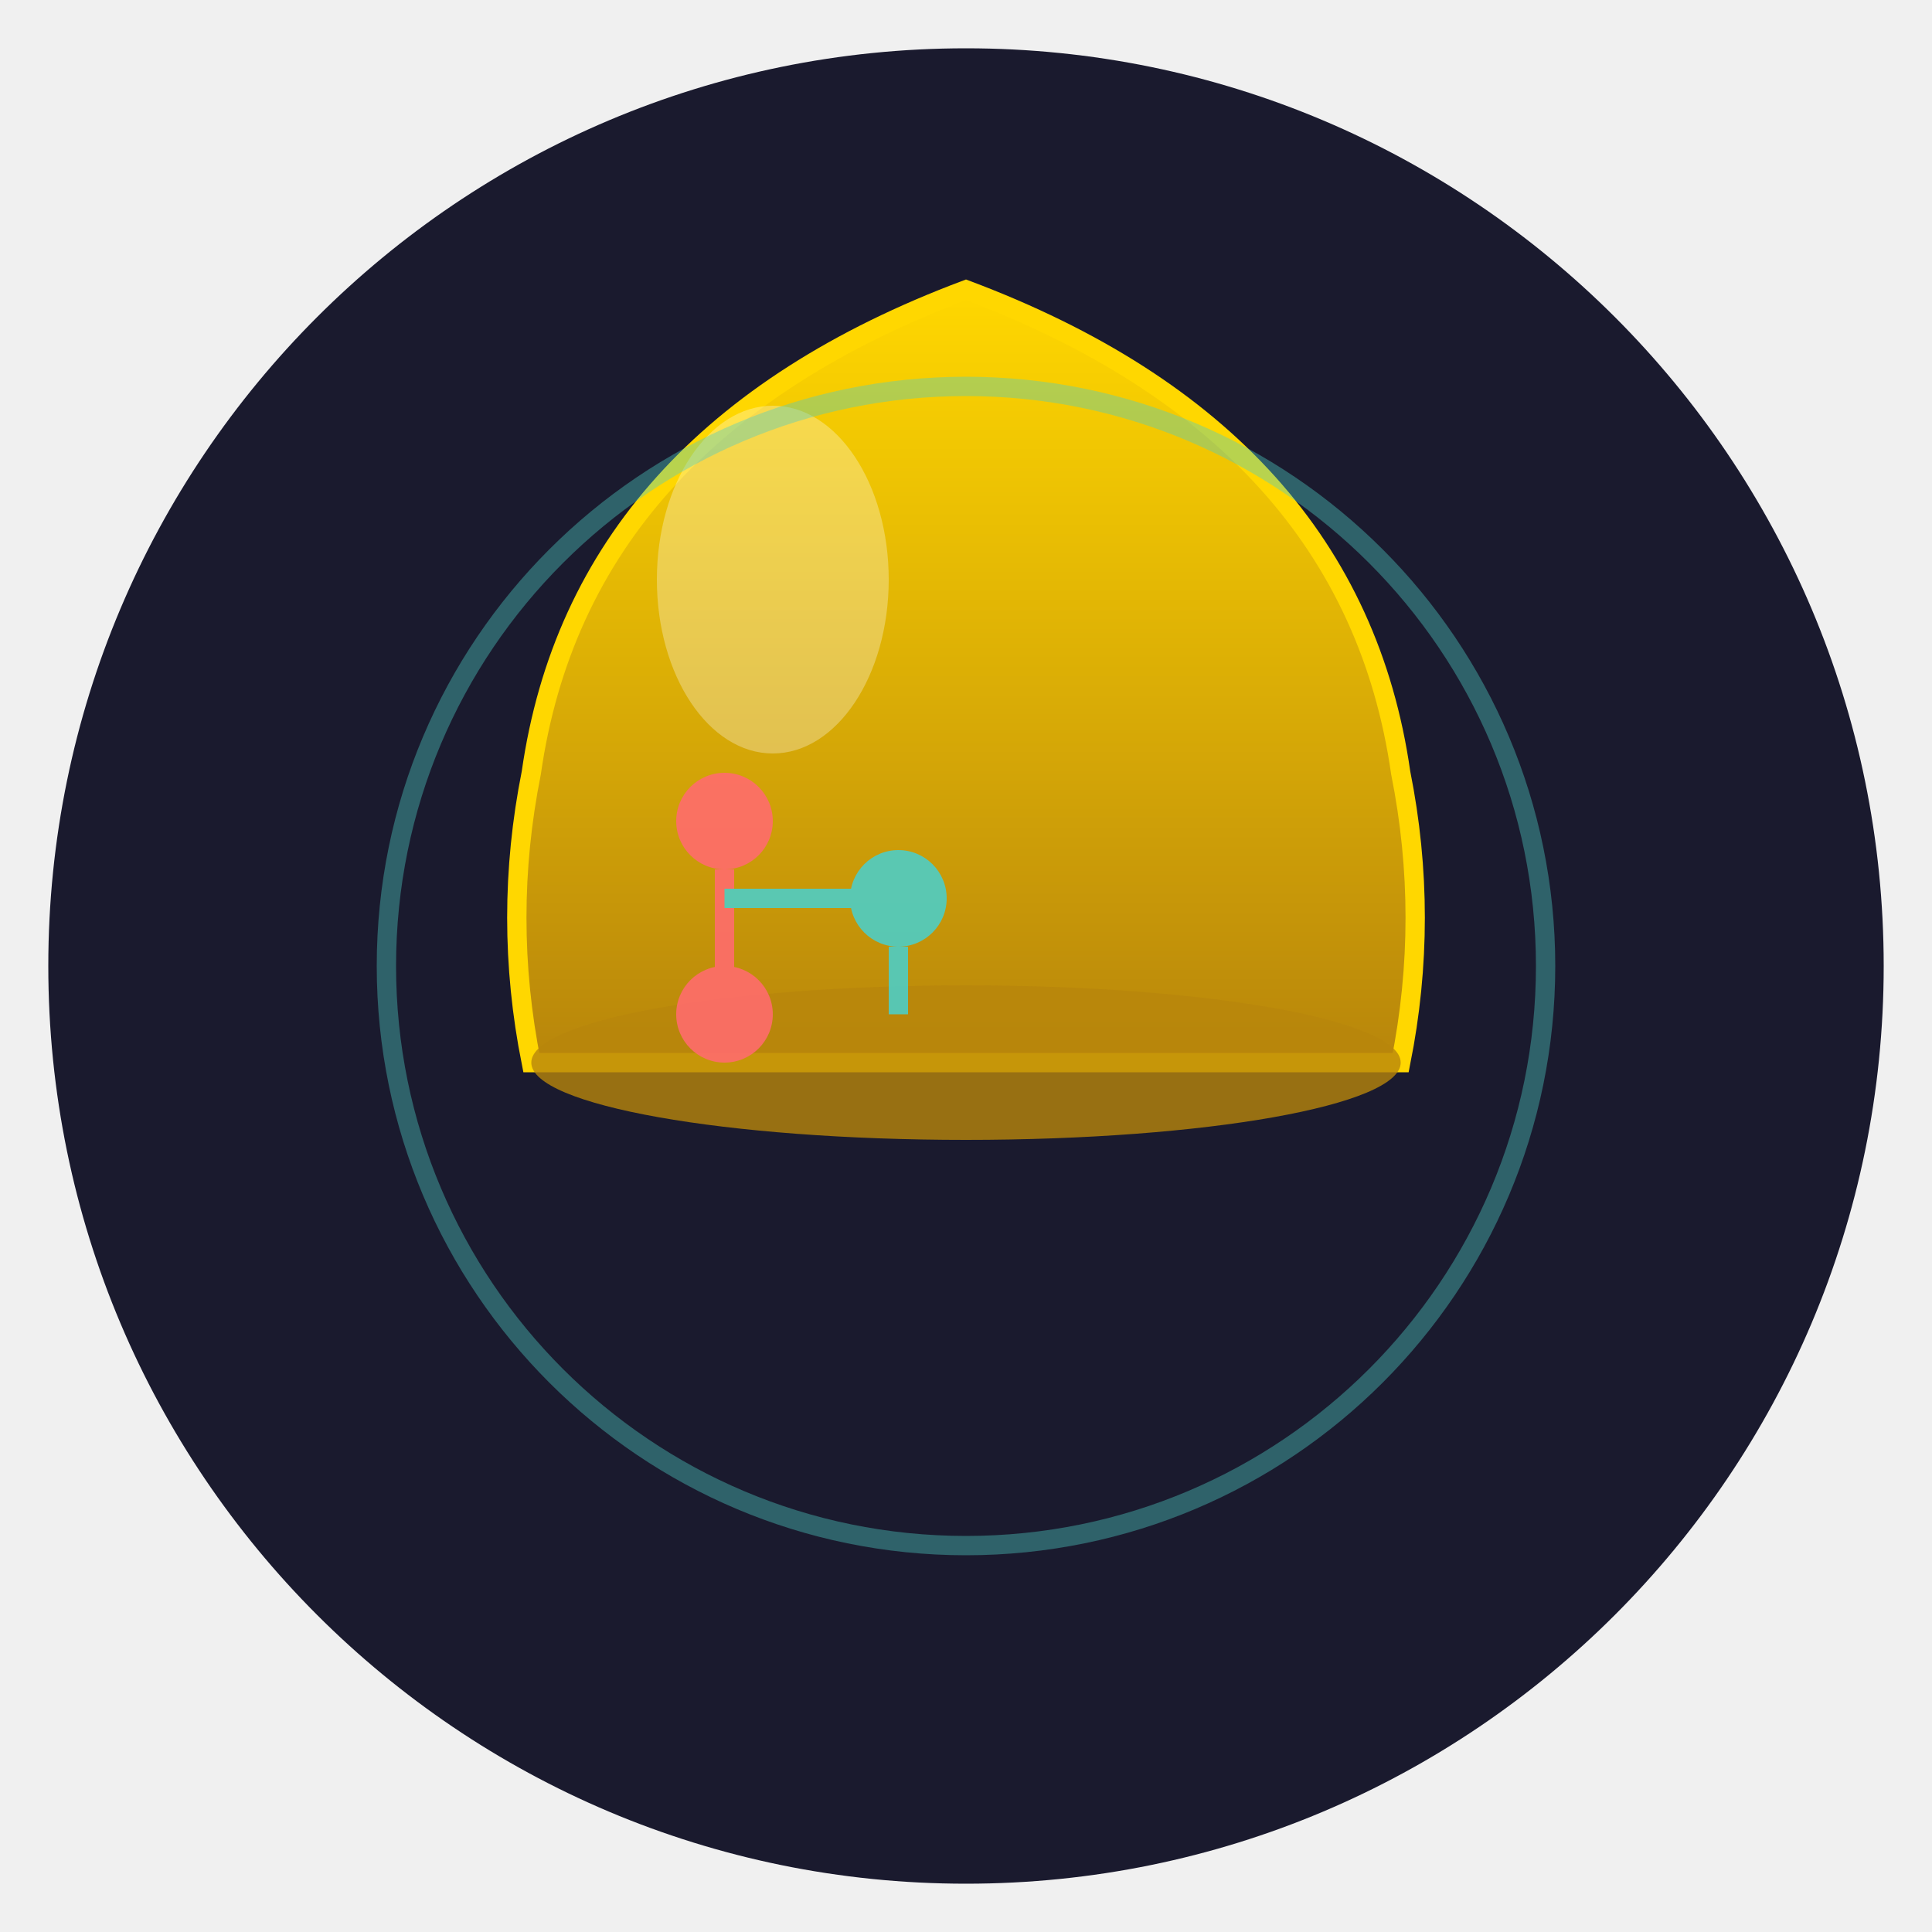
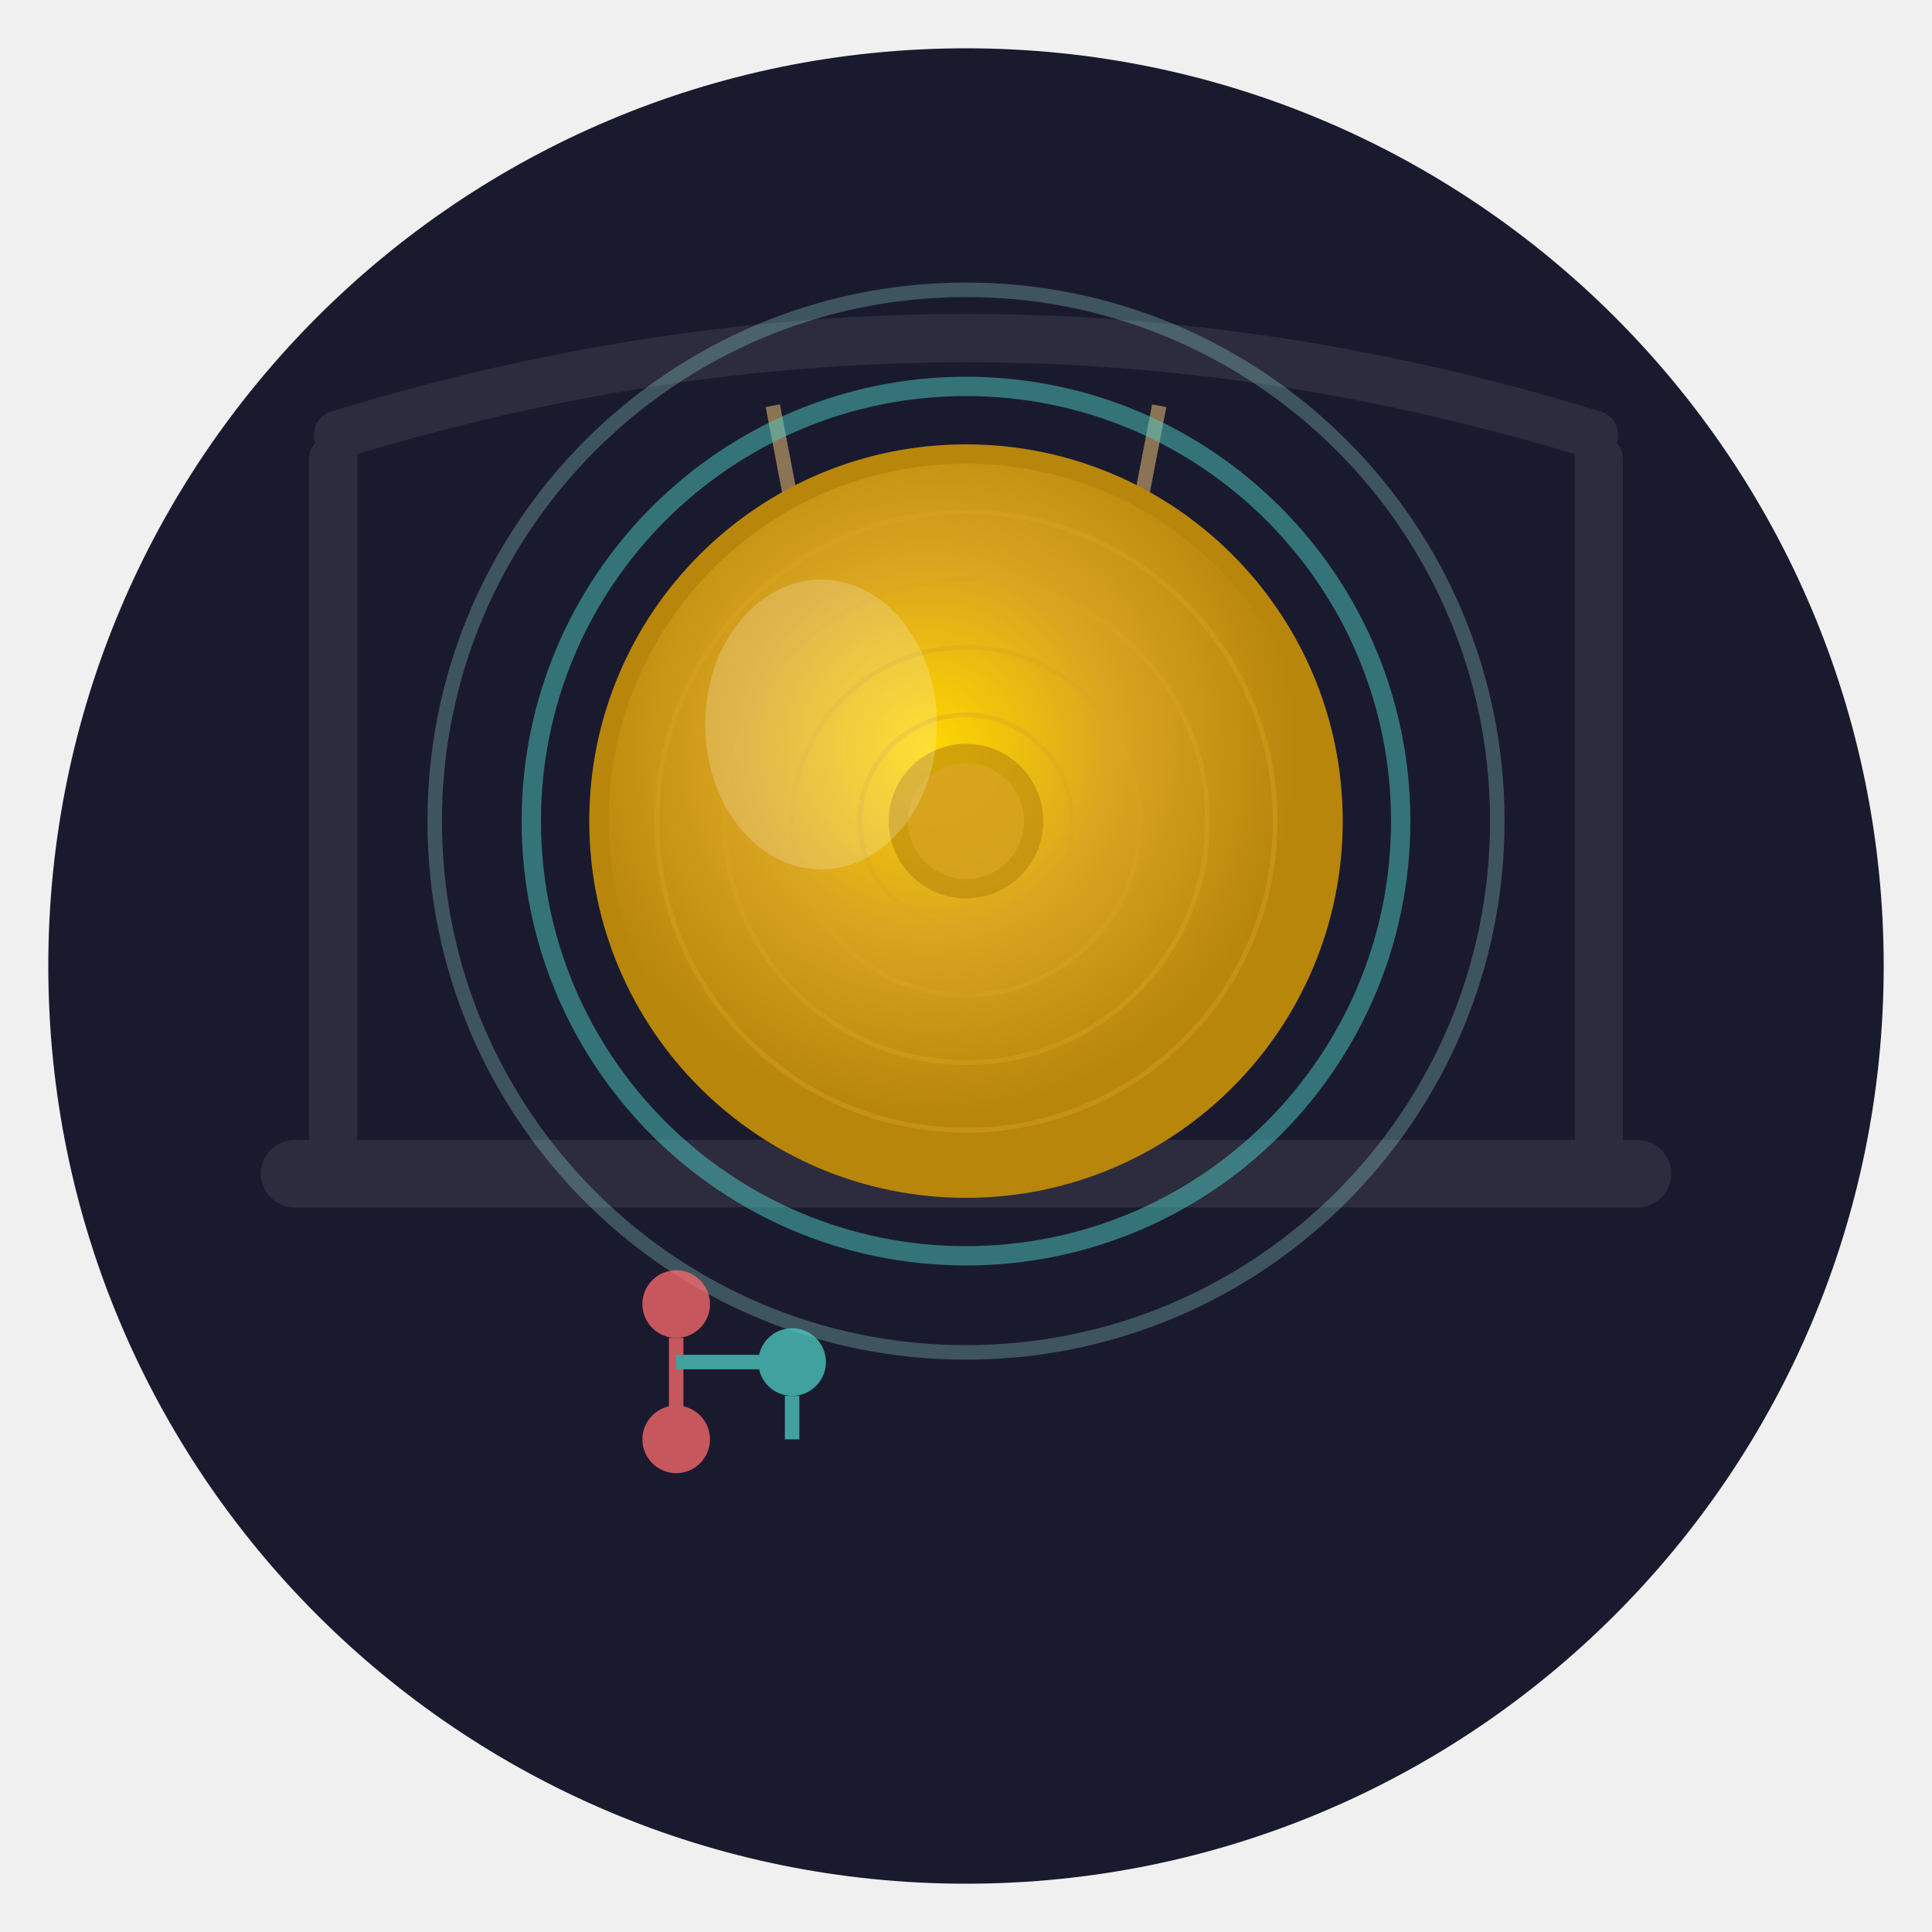
<svg xmlns="http://www.w3.org/2000/svg" width="200" height="200" viewBox="0 0 200 200" fill="none">
  <circle cx="100" cy="100" r="95" fill="#1A1A2E" />
-   <path d="M 100 30 Q 60 45 55 80 Q 52 95 55 110 L 145 110 Q 148 95 145 80 Q 140 45 100 30 Z" fill="url(#goldGradient)" stroke="#FFD700" stroke-width="2" />
-   <ellipse cx="80" cy="60" rx="12" ry="18" fill="white" opacity="0.3" />
-   <ellipse cx="100" cy="110" rx="45" ry="8" fill="#B8860B" opacity="0.8" />
-   <g transform="translate(75, 85)" opacity="0.9">
-     <circle cx="0" cy="0" r="5" fill="#FF6B6B" />
-     <line x1="0" y1="5" x2="0" y2="20" stroke="#FF6B6B" stroke-width="2" />
-     <circle cx="0" cy="20" r="5" fill="#FF6B6B" />
-     <line x1="0" y1="8" x2="18" y2="8" stroke="#4ECDC4" stroke-width="2" />
-     <circle cx="18" cy="8" r="5" fill="#4ECDC4" />
-     <line x1="18" y1="13" x2="18" y2="20" stroke="#4ECDC4" stroke-width="2" />
+   <path d="M 35 45 Q 100 25 165 45" stroke="#2C2C3E" stroke-width="5" fill="none" stroke-linecap="round" />
+   <rect x="32" y="45" width="5" height="75" fill="#2C2C3E" rx="2.5" />
+   <rect x="163" y="45" width="5" height="75" fill="#2C2C3E" rx="2.5" />
+   <rect x="27" y="118" width="146" height="7" fill="#2C2C3E" rx="3.5" />
+   <line x1="80" y1="42" x2="85" y2="68" stroke="#8B7355" stroke-width="1.5" />
+   <line x1="120" y1="42" x2="115" y2="68" stroke="#8B7355" stroke-width="1.5" />
+   <circle cx="100" cy="85" r="38" fill="url(#goldGradient)" stroke="#B8860B" stroke-width="2" />
+   <circle cx="100" cy="85" r="32" stroke="#DAA520" stroke-width="0.5" fill="none" opacity="0.4" />
+   <circle cx="100" cy="85" r="25" stroke="#DAA520" stroke-width="0.5" fill="none" opacity="0.4" />
+   <circle cx="100" cy="85" r="18" stroke="#DAA520" stroke-width="0.5" fill="none" opacity="0.4" />
+   <circle cx="100" cy="85" r="11" stroke="#DAA520" stroke-width="0.5" fill="none" opacity="0.4" />
+   <circle cx="100" cy="85" r="8" fill="#B8860B" opacity="0.6" />
+   <circle cx="100" cy="85" r="6" fill="#DAA520" opacity="0.8" />
+   <ellipse cx="85" cy="75" rx="12" ry="15" fill="white" opacity="0.2" />
+   <circle cx="100" cy="85" r="45" stroke="#4ECDC4" stroke-width="2" fill="none" opacity="0.5" />
+   <circle cx="100" cy="85" r="55" stroke="#95E1D3" stroke-width="1.5" fill="none" opacity="0.3" />
+   <g transform="translate(70, 135)" opacity="0.75">
+     <circle cx="0" cy="0" r="3.5" fill="#FF6B6B" />
+     <line x1="0" y1="3.5" x2="0" y2="14" stroke="#FF6B6B" stroke-width="1.5" />
+     <circle cx="0" cy="14" r="3.5" fill="#FF6B6B" />
+     <line x1="0" y1="6" x2="12" y2="6" stroke="#4ECDC4" stroke-width="1.5" />
+     <circle cx="12" cy="6" r="3.5" fill="#4ECDC4" />
+     <line x1="12" y1="9.5" x2="12" y2="14" stroke="#4ECDC4" stroke-width="1.5" />
  </g>
-   <circle cx="100" cy="100" r="60" stroke="#4ECDC4" stroke-width="2" fill="none" opacity="0.4" />
  <defs>
-     <linearGradient id="goldGradient" x1="0%" y1="0%" x2="0%" y2="100%">
+     <radialGradient id="goldGradient" cx="45%" cy="40%">
      <stop offset="0%" style="stop-color:#FFD700;stop-opacity:1" />
+       <stop offset="50%" style="stop-color:#DAA520;stop-opacity:1" />
      <stop offset="100%" style="stop-color:#B8860B;stop-opacity:1" />
-     </linearGradient>
+     </radialGradient>
  </defs>
</svg>
